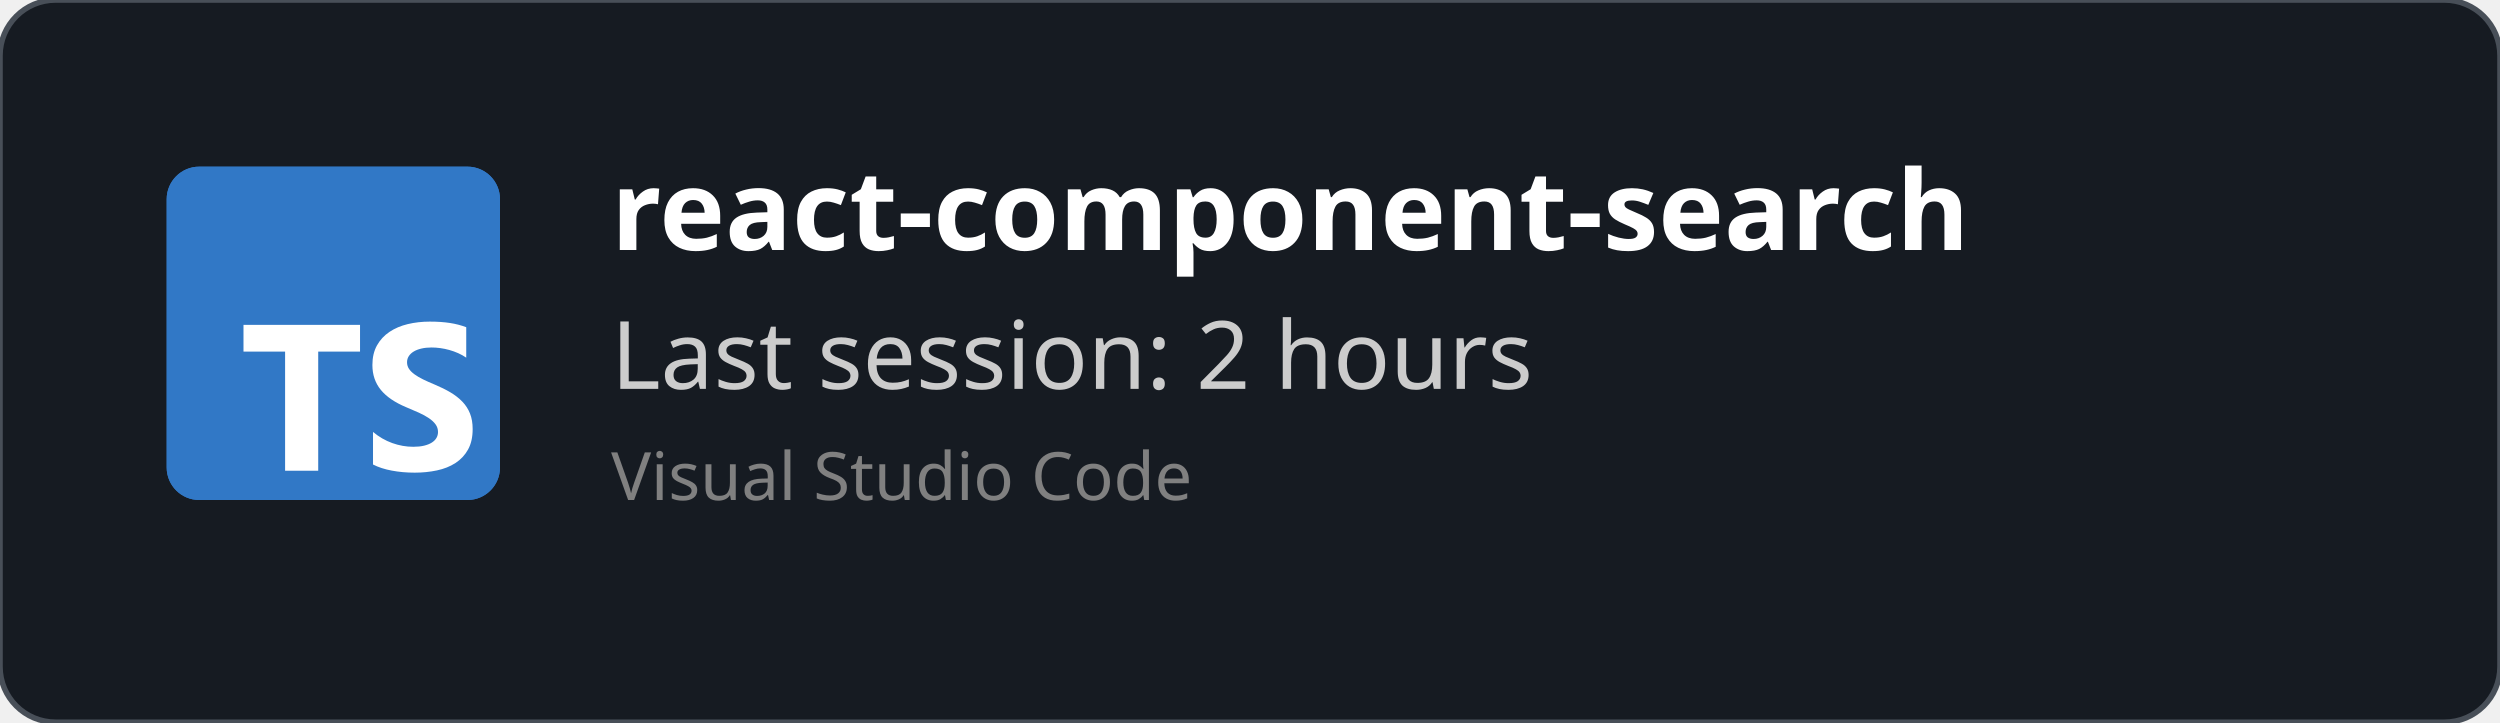
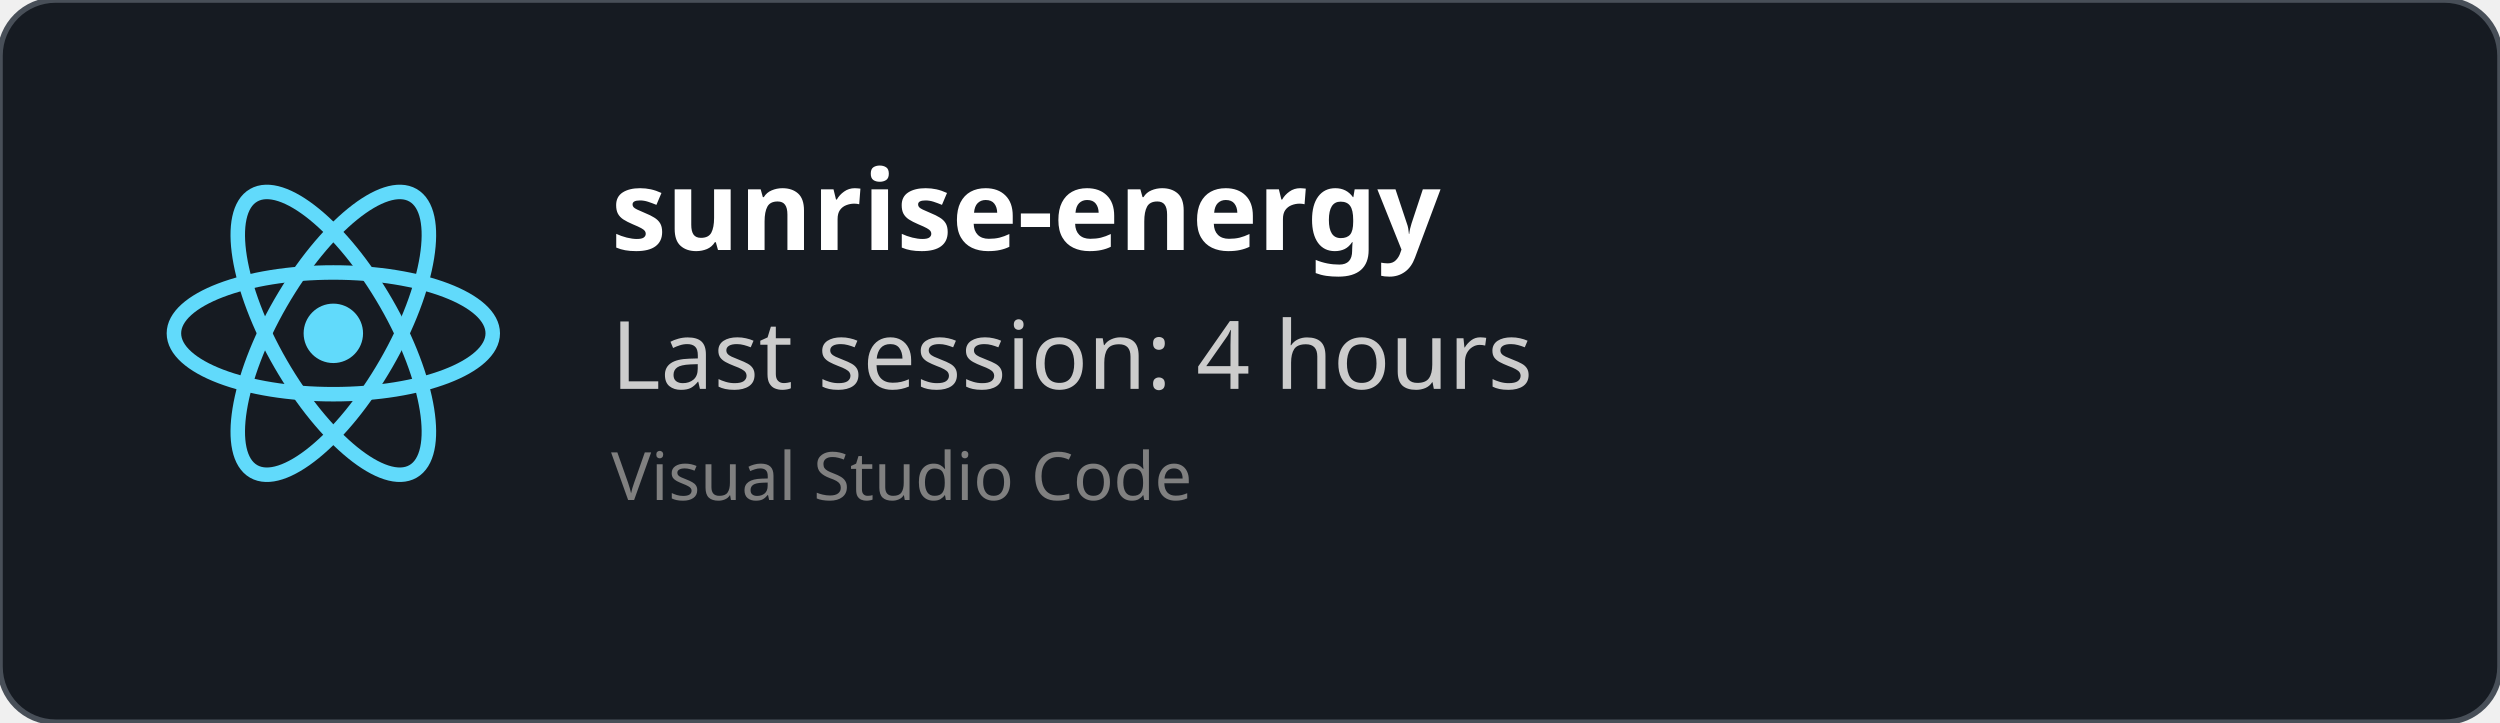
<svg xmlns="http://www.w3.org/2000/svg" width="450" height="130" viewBox="0 0 450 130" fill="none" role="img">
  <style>
    *{
        font-family: 'Segoe UI', Ubuntu, monospace
    }
    </style>
  <defs>
    <clipPath id="horizontalClip" x="20" y="20" width="500" height="200">
      <rect x="90" y="20" width="300" height="50" />
    </clipPath>
  </defs>
  <rect width="450" height="130" fill="rgba(22,27,34)" stroke="#484f58" stroke-width="1" fill-opacity="1" stroke-opacity="1" x="0" y="0" rx="10px" ry="10px">
    </rect>
-   <svg fill="none" height="60" viewBox="0 0 512 512" width="60" x="30" y="30">
-     <rect fill="#3178c6" height="512" rx="50" width="512" />
-     <rect fill="#3178c6" height="512" rx="50" width="512" />
-     <path clip-rule="evenodd" d="m316.939 407.424v50.061c8.138 4.172 17.763 7.3 28.875 9.386s22.823 3.129 35.135 3.129c11.999 0 23.397-1.147 34.196-3.442 10.799-2.294 20.268-6.075 28.406-11.342 8.138-5.266 14.581-12.15 19.328-20.65s7.121-19.007 7.121-31.522c0-9.074-1.356-17.026-4.069-23.857s-6.625-12.906-11.738-18.225c-5.112-5.319-11.242-10.091-18.389-14.315s-15.207-8.213-24.18-11.967c-6.573-2.712-12.468-5.345-17.685-7.9-5.217-2.556-9.651-5.163-13.303-7.822-3.652-2.66-6.469-5.476-8.451-8.448-1.982-2.973-2.974-6.336-2.974-10.091 0-3.441.887-6.544 2.661-9.308s4.278-5.136 7.512-7.118c3.235-1.981 7.199-3.52 11.894-4.615 4.696-1.095 9.912-1.642 15.651-1.642 4.173 0 8.581.313 13.224.938 4.643.626 9.312 1.591 14.008 2.894 4.695 1.304 9.259 2.947 13.694 4.928 4.434 1.982 8.529 4.276 12.285 6.884v-46.776c-7.616-2.92-15.937-5.084-24.962-6.492s-19.381-2.112-31.066-2.112c-11.895 0-23.163 1.278-33.805 3.833s-20.006 6.544-28.093 11.967c-8.086 5.424-14.476 12.333-19.171 20.729-4.695 8.395-7.043 18.433-7.043 30.114 0 14.914 4.304 27.638 12.912 38.172 8.607 10.533 21.675 19.45 39.204 26.751 6.886 2.816 13.303 5.579 19.25 8.291s11.086 5.528 15.415 8.448c4.33 2.92 7.747 6.101 10.252 9.543 2.504 3.441 3.756 7.352 3.756 11.733 0 3.233-.783 6.231-2.348 8.995s-3.939 5.162-7.121 7.196-7.147 3.624-11.894 4.771c-4.748 1.148-10.303 1.721-16.668 1.721-10.851 0-21.597-1.903-32.24-5.71-10.642-3.806-20.502-9.516-29.579-17.13zm-84.159-123.342h64.22v-41.082h-179v41.082h63.906v182.918h50.874z" fill="#fff" fill-rule="evenodd" />
+   <svg height="60" width="60" x="30" y="30" viewBox="-11.5 -10.232 23 20.463">
+     <circle cx="0" cy="0" r="2.05" fill="#61dafb" />
+     <g stroke="#61dafb" stroke-width="1" fill="none">
+       <ellipse rx="11" ry="4.2" />
+       <ellipse rx="11" ry="4.2" transform="rotate(60)" />
+       <ellipse rx="11" ry="4.2" transform="rotate(120)" />
+     </g>
  </svg>
  <text x="110" y="45" font-size="20" clip-path="url(#horizontalClip)" font-weight="bold" font-family="Ubuntu" fill="white">
-     react-component-search
+     sunrise-energy
    </text>
  <text x="110" y="70" font-size="17px" font-family="Ubuntu" fill="#ccc">
-     Last session: 2 hours
+     Last session: 4 hours
    </text>
  <text x="110" y="90" font-size="12px" font-family="Ubuntu" fill="grey">
    Visual Studio Code
    </text>
</svg>
